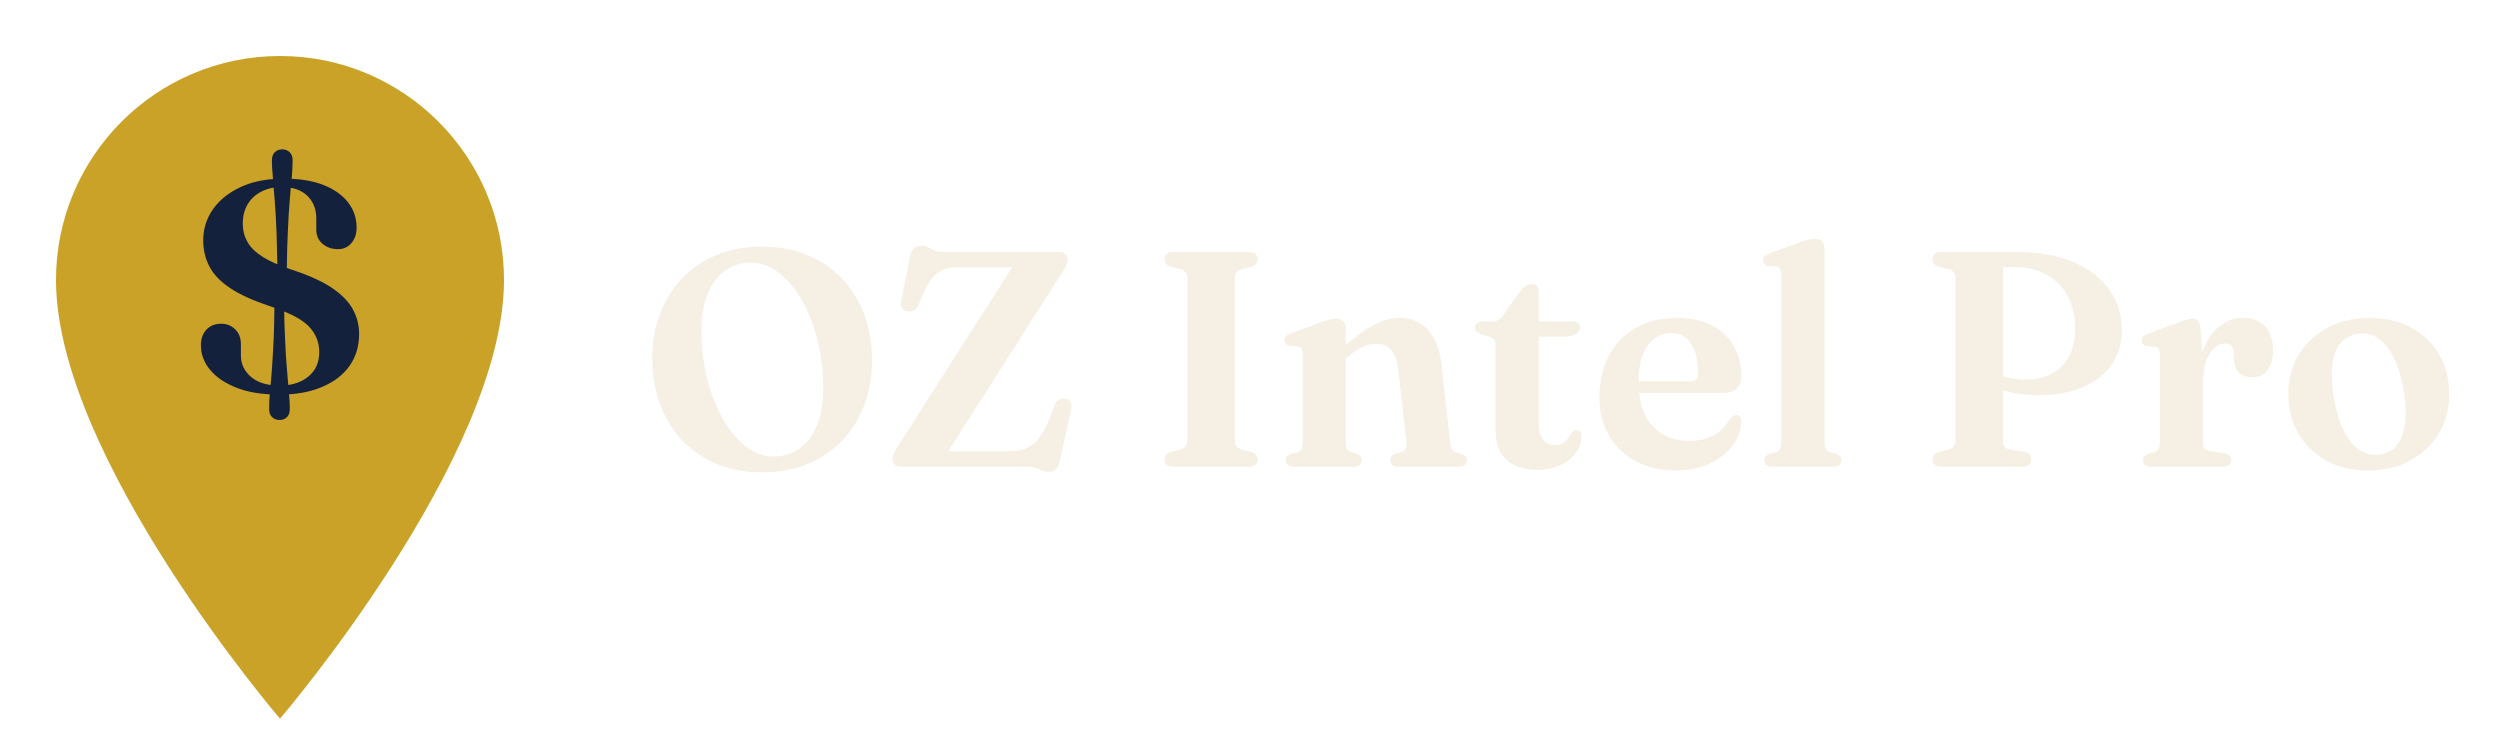
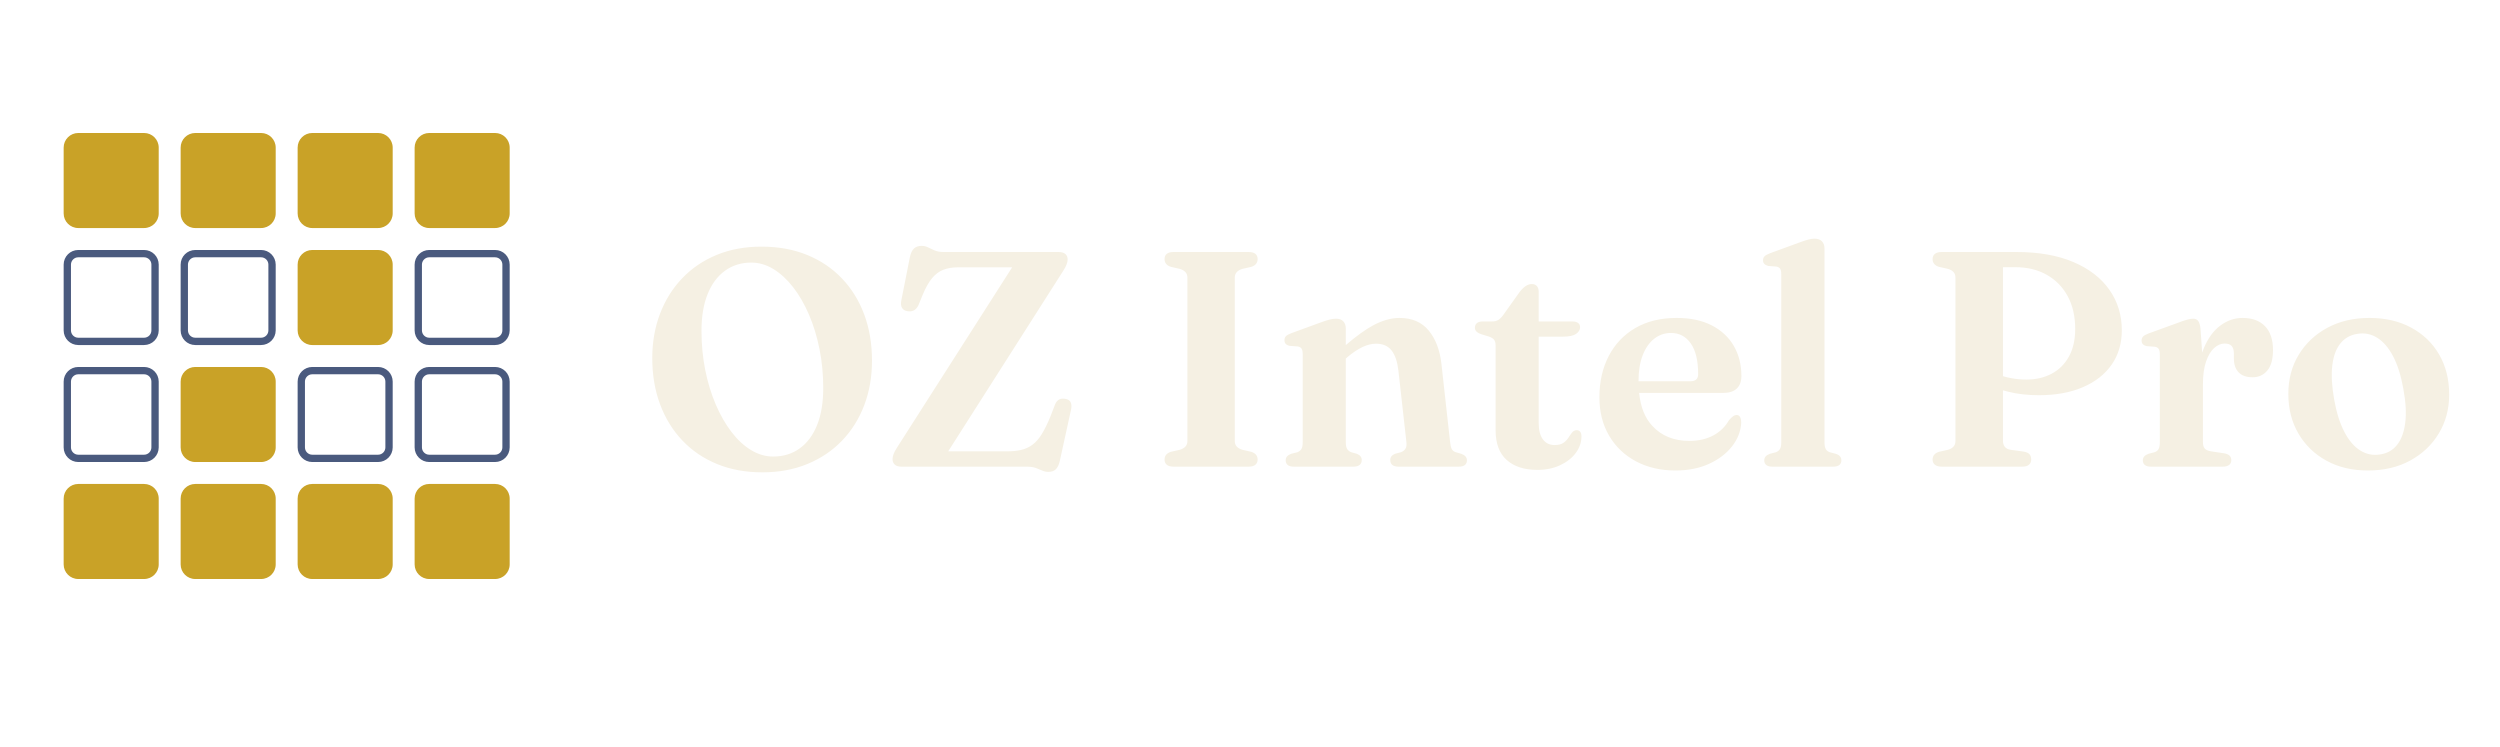
<svg xmlns="http://www.w3.org/2000/svg" viewBox="0 0 375.0 112" width="1500" height="448">
-   <g transform="translate(0 0) scale(0.7)">
-     <path d="M60 154 C60 154 12 98 12 60 A48 48 0 1 1 108 60 C108 98 60 154 60 154 Z" fill="#C9A227" />
-     <path d="M57.797 84.494Q53.826 84.293 50.789 83.125Q47.052 81.69 45.049 79.288Q43.047 76.885 43.047 73.982Q43.047 71.946 44.215 70.661Q45.383 69.376 47.386 69.376Q49.154 69.376 50.389 70.561Q51.624 71.746 51.624 73.781V76.184Q51.624 78.954 53.826 80.789Q55.461 82.158 57.998 82.491Q58.098 81.023 58.265 79.154Q58.465 76.284 58.665 72.18Q58.765 69.41 58.799 65.939Q58.198 65.705 57.53 65.505Q52.358 63.77 49.288 61.717Q46.217 59.665 44.883 57.129Q43.548 54.593 43.548 51.489Q43.548 47.785 45.667 44.798Q47.786 41.811 51.657 40.043Q54.627 38.674 58.498 38.374Q58.465 38.14 58.465 37.94Q58.265 35.904 58.265 34.369Q58.265 33.201 58.899 32.601Q59.533 32 60.501 32Q61.402 32 62.052 32.601Q62.703 33.201 62.703 34.403Q62.703 35.838 62.536 37.84Q62.503 38.074 62.47 38.307Q66.341 38.507 69.244 39.609Q72.715 40.977 74.567 43.346Q76.419 45.716 76.419 48.786Q76.419 50.755 75.318 52.073Q74.216 53.391 72.448 53.391Q70.445 53.391 69.11 52.24Q67.776 51.089 67.776 49.253V46.784Q67.776 43.814 65.84 41.945Q64.438 40.61 62.303 40.243Q62.203 41.411 62.102 42.746Q61.835 45.682 61.669 49.887Q61.502 53.158 61.468 57.429Q62.036 57.629 62.636 57.83Q68.043 59.598 71.163 61.717Q74.283 63.837 75.618 66.289Q76.953 68.742 76.953 71.579Q76.953 75.483 74.9 78.403Q72.848 81.323 68.977 82.925Q65.94 84.227 61.936 84.494Q62.102 86.262 62.102 87.631Q62.102 88.799 61.485 89.399Q60.868 90.0 59.9 90.0Q58.965 90.0 58.315 89.399Q57.664 88.799 57.664 87.597Q57.664 86.229 57.797 84.494ZM58.632 40.209Q57.197 40.443 56.029 41.044Q54.127 42.012 53.075 43.764Q52.024 45.516 52.024 47.918Q52.024 50.054 53.009 51.823Q53.993 53.591 56.329 55.06Q57.597 55.861 59.433 56.628Q59.366 52.891 59.266 49.987Q59.099 45.816 58.865 42.879Q58.765 41.444 58.632 40.209ZM60.901 66.74Q60.934 69.777 61.068 72.246Q61.235 76.418 61.502 79.288Q61.635 81.056 61.769 82.491Q64.338 82.124 66.074 80.689Q68.41 78.787 68.41 75.45Q68.41 72.18 66.074 69.843Q64.438 68.208 60.901 66.74Z" fill="#14213D" />
+   <g transform="translate(9.00 19.40) scale(0.54839)">
+     <rect x="1" y="1" width="26" height="26" rx="4" fill="#C9A227" />
+     <rect x="33" y="1" width="26" height="26" rx="4" fill="#C9A227" />
+     <rect x="65" y="1" width="26" height="26" rx="4" fill="#C9A227" />
+     <rect x="97" y="1" width="26" height="26" rx="4" fill="#C9A227" />
+     <rect x="2" y="34" width="24" height="24" rx="3" fill="none" stroke="#4A5A7E" stroke-width="2" />
+     <rect x="34" y="34" width="24" height="24" rx="3" fill="none" stroke="#4A5A7E" stroke-width="2" />
+     <rect x="65" y="33" width="26" height="26" rx="4" fill="#C9A227" />
+     <rect x="98" y="34" width="24" height="24" rx="3" fill="none" stroke="#4A5A7E" stroke-width="2" />
+     <rect x="2" y="66" width="24" height="24" rx="3" fill="none" stroke="#4A5A7E" stroke-width="2" />
+     <rect x="33" y="65" width="26" height="26" rx="4" fill="#C9A227" />
+     <rect x="66" y="66" width="24" height="24" rx="3" fill="none" stroke="#4A5A7E" stroke-width="2" />
+     <rect x="98" y="66" width="24" height="24" rx="3" fill="none" stroke="#4A5A7E" stroke-width="2" />
+     <rect x="1" y="97" width="26" height="26" rx="4" fill="#C9A227" />
+     <rect x="33" y="97" width="26" height="26" rx="4" fill="#C9A227" />
+     <rect x="65" y="97" width="26" height="26" rx="4" fill="#C9A227" />
+     <rect x="97" y="97" width="26" height="26" rx="4" fill="#C9A227" />
  </g>
  <path fill="#F5F0E3" d="M114.216 36.995Q118.011 36.995 121.058 38.237Q124.106 39.479 126.291 41.767Q128.476 44.056 129.637 47.184Q130.799 50.312 130.799 54.107Q130.799 57.718 129.637 60.777Q128.476 63.836 126.314 66.09Q124.152 68.344 121.116 69.597Q118.08 70.851 114.354 70.851Q110.605 70.851 107.569 69.609Q104.533 68.367 102.359 66.079Q100.186 63.79 99.013 60.651Q97.84 57.511 97.84 53.716Q97.84 50.128 99.001 47.069Q100.163 44.01 102.325 41.745Q104.487 39.479 107.5 38.237Q110.513 36.995 114.216 36.995ZM123.485 58.201Q123.485 55.142 122.922 52.347Q122.358 49.553 121.346 47.195Q120.334 44.838 118.977 43.09Q117.62 41.342 116.022 40.364Q114.423 39.387 112.698 39.387Q110.444 39.387 108.754 40.606Q107.063 41.825 106.143 44.114Q105.223 46.402 105.223 49.622Q105.223 52.704 105.786 55.51Q106.35 58.316 107.362 60.674Q108.374 63.031 109.719 64.79Q111.065 66.55 112.663 67.516Q114.262 68.482 115.964 68.482Q118.264 68.482 119.954 67.263Q121.645 66.044 122.565 63.755Q123.485 61.467 123.485 58.201Z M159.48 40.629 142.23 67.7H151.108Q152.281 67.7 153.201 67.482Q154.121 67.263 154.869 66.711Q155.616 66.159 156.26 65.124Q156.904 64.089 157.571 62.456L158.261 60.662Q158.491 60.11 158.894 59.915Q159.296 59.719 159.825 59.834Q160.4 59.926 160.596 60.34Q160.791 60.754 160.676 61.352L158.974 69.126Q158.79 69.954 158.399 70.368Q158.008 70.782 157.226 70.782Q156.766 70.782 156.341 70.587Q155.915 70.391 155.375 70.196Q154.834 70.0 153.983 70.0H135.238Q134.548 70.0 134.214 69.69Q133.881 69.379 133.881 68.873Q133.881 68.528 134.031 68.126Q134.18 67.723 134.502 67.217L151.821 40.1H143.679Q142.437 40.1 141.494 40.468Q140.551 40.836 139.815 41.721Q139.079 42.607 138.412 44.194L137.768 45.781Q137.469 46.379 137.043 46.575Q136.618 46.77 136.135 46.678Q135.583 46.609 135.319 46.207Q135.054 45.804 135.192 45.091L136.48 38.582Q136.664 37.685 137.09 37.282Q137.515 36.88 138.251 36.88Q138.757 36.88 139.194 37.099Q139.631 37.317 140.183 37.558Q140.735 37.8 141.517 37.8H158.767Q159.457 37.8 159.802 38.099Q160.147 38.398 160.147 38.927Q160.147 39.249 159.986 39.674Q159.825 40.1 159.48 40.629Z  M185.217 66.159Q185.217 66.665 185.516 66.987Q185.815 67.309 186.367 67.47L187.678 67.769Q188.644 68.068 188.644 68.942Q188.644 69.425 188.31 69.713Q187.977 70.0 187.264 70.0H176.063Q175.35 70.0 175.017 69.713Q174.683 69.425 174.683 68.942Q174.683 68.068 175.649 67.769L176.96 67.47Q177.512 67.309 177.811 66.987Q178.11 66.665 178.11 66.159V41.641Q178.11 41.135 177.811 40.813Q177.512 40.491 176.96 40.33L175.649 40.031Q174.683 39.732 174.683 38.858Q174.683 38.352 175.017 38.076Q175.35 37.8 176.063 37.8H187.264Q187.977 37.8 188.31 38.076Q188.644 38.352 188.644 38.858Q188.644 39.732 187.678 40.031L186.367 40.33Q185.815 40.491 185.516 40.813Q185.217 41.135 185.217 41.641Z M201.869 49.254V51.761Q204.238 49.737 205.986 48.794Q208.056 47.69 209.919 47.69Q212.748 47.69 214.312 49.587Q215.876 51.485 216.221 54.636L217.509 66.251Q217.578 67.01 217.762 67.355Q217.946 67.7 218.383 67.838L219.188 68.068Q219.625 68.229 219.832 68.471Q220.039 68.712 220.039 69.057Q220.039 69.494 219.74 69.747Q219.441 70.0 218.774 70.0H209.804Q208.539 70.0 208.539 68.988Q208.539 68.367 209.252 68.068L210.126 67.838Q210.563 67.677 210.804 67.332Q211.046 66.987 210.954 66.251L209.758 55.579Q209.528 53.578 208.734 52.566Q207.941 51.554 206.4 51.554Q205.434 51.554 204.365 52.06Q203.295 52.566 202.099 53.578L201.869 53.785V66.32Q201.869 67.033 202.076 67.355Q202.283 67.677 202.697 67.838L203.525 68.068Q204.261 68.367 204.261 68.988Q204.261 70.0 202.973 70.0H194.095Q193.451 70.0 193.152 69.747Q192.853 69.494 192.853 69.057Q192.853 68.712 193.048 68.471Q193.244 68.229 193.681 68.068L194.601 67.838Q195.015 67.677 195.211 67.355Q195.406 67.033 195.406 66.32V53.141Q195.406 52.543 195.233 52.29Q195.061 52.037 194.67 51.968L193.451 51.876Q193.037 51.784 192.853 51.577Q192.669 51.37 192.669 51.048Q192.669 50.657 192.887 50.427Q193.106 50.197 193.727 49.967L198.005 48.403Q198.879 48.081 199.408 47.943Q199.937 47.805 200.42 47.805Q201.133 47.805 201.501 48.207Q201.869 48.61 201.869 49.254Z M223.305 50.473 222.247 50.151Q221.695 49.967 221.465 49.725Q221.235 49.484 221.235 49.162Q221.235 48.702 221.546 48.46Q221.856 48.219 222.385 48.219H223.788Q224.34 48.219 224.708 48.012Q225.076 47.805 225.467 47.276L227.974 43.757Q228.457 43.159 228.894 42.883Q229.331 42.607 229.768 42.607Q230.251 42.607 230.527 42.906Q230.803 43.205 230.803 43.78V48.219H235.863Q236.392 48.219 236.702 48.438Q237.013 48.656 237.013 49.07Q237.013 49.668 236.415 50.082Q235.817 50.496 234.483 50.496H230.803V63.445Q230.803 65.055 231.435 65.906Q232.068 66.757 233.195 66.757Q234.046 66.757 234.518 66.424Q234.989 66.09 235.265 65.653Q235.541 65.216 235.805 64.882Q236.07 64.549 236.484 64.526Q236.829 64.526 237.024 64.756Q237.22 64.986 237.22 65.515Q237.197 66.826 236.358 67.953Q235.518 69.08 234.023 69.781Q232.528 70.483 230.619 70.483Q227.675 70.483 226.007 69Q224.34 67.516 224.34 64.526V51.83Q224.34 51.232 224.099 50.944Q223.857 50.657 223.305 50.473Z M261.209 56.407Q261.209 57.626 260.519 58.281Q259.829 58.937 258.495 58.937H245.868Q246.19 62.134 247.869 63.905Q249.939 66.136 253.412 66.136Q255.436 66.136 256.966 65.331Q258.495 64.526 259.346 63.031Q259.76 62.571 260.001 62.41Q260.243 62.249 260.496 62.249Q260.864 62.249 261.025 62.582Q261.186 62.916 261.186 63.376Q261.094 65.308 259.806 66.952Q258.518 68.597 256.333 69.586Q254.148 70.575 251.319 70.575Q247.984 70.575 245.408 69.207Q242.832 67.838 241.372 65.365Q239.911 62.893 239.911 59.581Q239.911 56.108 241.303 53.417Q242.694 50.726 245.293 49.208Q247.892 47.69 251.503 47.69Q254.585 47.69 256.759 48.805Q258.932 49.921 260.071 51.888Q261.209 53.854 261.209 56.407ZM253.55 57.189Q254.723 57.189 254.723 56.131Q254.723 53.095 253.619 51.52Q252.515 49.944 250.652 49.944Q249.226 49.944 248.122 50.818Q247.018 51.692 246.397 53.302Q245.776 54.912 245.776 57.189Z M273.675 37.271V66.32Q273.675 67.033 273.87 67.367Q274.066 67.7 274.48 67.838L275.354 68.068Q275.791 68.206 275.998 68.447Q276.205 68.689 276.205 69.057Q276.205 69.494 275.906 69.747Q275.607 70.0 274.94 70.0H265.878Q265.234 70.0 264.935 69.747Q264.636 69.494 264.636 69.057Q264.636 68.712 264.843 68.471Q265.05 68.229 265.487 68.068L266.384 67.838Q266.798 67.677 266.994 67.355Q267.189 67.033 267.189 66.32V41.135Q267.189 40.56 267.017 40.307Q266.844 40.054 266.453 39.985L265.234 39.893Q264.82 39.778 264.636 39.571Q264.452 39.364 264.452 39.042Q264.452 38.674 264.682 38.444Q264.912 38.214 265.51 37.984L269.788 36.42Q270.708 36.075 271.237 35.937Q271.766 35.799 272.157 35.799Q272.916 35.799 273.296 36.201Q273.675 36.604 273.675 37.271Z  M318.272 49.53Q318.272 52.52 316.742 54.705Q315.213 56.89 312.418 58.086Q309.624 59.282 305.829 59.282Q303.299 59.282 301.206 58.753Q300.815 58.661 300.447 58.546V66.159Q300.447 66.665 300.723 67.022Q300.999 67.378 301.597 67.47L303.598 67.746Q304.173 67.861 304.426 68.137Q304.679 68.413 304.679 68.942Q304.679 69.425 304.346 69.713Q304.012 70.0 303.299 70.0H291.293Q290.58 70.0 290.235 69.713Q289.89 69.425 289.89 68.942Q289.89 68.068 290.856 67.769L292.19 67.47Q292.742 67.309 293.029 66.987Q293.317 66.665 293.317 66.159V41.641Q293.317 41.135 293.029 40.813Q292.742 40.491 292.19 40.33L290.856 40.031Q289.89 39.732 289.89 38.858Q289.89 38.352 290.235 38.076Q290.58 37.8 291.293 37.8H302.448Q307.462 37.8 311.004 39.306Q314.546 40.813 316.409 43.47Q318.272 46.126 318.272 49.53ZM300.447 56.43Q301.068 56.614 301.712 56.729Q302.793 56.936 303.966 56.936Q306.082 56.936 307.738 56.062Q309.394 55.188 310.337 53.486Q311.28 51.784 311.28 49.346Q311.28 46.517 310.164 44.447Q309.049 42.377 307.025 41.227Q305.001 40.077 302.264 40.077H300.447Z M330.071 49.277 330.324 52.888Q330.439 52.543 330.577 52.221Q331.52 49.967 333.061 48.828Q334.602 47.69 336.373 47.69Q338.558 47.69 339.754 48.932Q340.95 50.174 340.95 52.497Q340.95 54.567 340.099 55.579Q339.248 56.591 337.891 56.591Q336.511 56.591 335.798 55.855Q335.085 55.119 335.085 53.808V52.98Q335.062 52.244 334.74 51.888Q334.418 51.531 333.682 51.531Q332.877 51.531 332.13 52.198Q331.382 52.865 330.911 54.222Q330.439 55.579 330.439 57.695V66.297Q330.439 66.964 330.704 67.274Q330.968 67.585 331.658 67.7L333.636 67.999Q334.165 68.091 334.43 68.344Q334.694 68.597 334.694 69.034Q334.694 69.494 334.361 69.747Q334.027 70.0 333.406 70.0H322.665Q322.021 70.0 321.722 69.747Q321.423 69.494 321.423 69.057Q321.423 68.712 321.63 68.471Q321.837 68.229 322.274 68.068L323.171 67.838Q323.585 67.7 323.78 67.367Q323.976 67.033 323.976 66.32V53.187Q323.976 52.589 323.803 52.336Q323.631 52.083 323.24 52.014L322.021 51.922Q321.607 51.83 321.423 51.623Q321.239 51.416 321.239 51.094Q321.239 50.703 321.469 50.473Q321.699 50.243 322.297 50.013L326.483 48.495Q327.61 48.058 328.139 47.931Q328.668 47.805 328.967 47.805Q329.473 47.805 329.726 48.139Q329.979 48.472 330.071 49.277Z M355.417 47.69Q358.982 47.69 361.673 49.139Q364.364 50.588 365.87 53.175Q367.377 55.763 367.377 59.19Q367.377 62.433 365.825 65.009Q364.272 67.585 361.535 69.08Q358.798 70.575 355.187 70.575Q351.645 70.575 348.966 69.103Q346.286 67.631 344.768 65.043Q343.25 62.456 343.25 59.075Q343.25 55.786 344.803 53.221Q346.355 50.657 349.092 49.173Q351.829 47.69 355.417 47.69ZM357.05 68.16Q358.614 67.93 359.569 66.722Q360.523 65.515 360.788 63.399Q361.052 61.283 360.5 58.316Q359.971 55.349 358.959 53.428Q357.947 51.508 356.567 50.657Q355.187 49.806 353.577 50.082Q351.99 50.335 351.036 51.543Q350.081 52.75 349.84 54.855Q349.598 56.959 350.127 59.949Q350.656 62.893 351.668 64.814Q352.68 66.734 354.06 67.585Q355.44 68.436 357.05 68.16Z" />
</svg>
